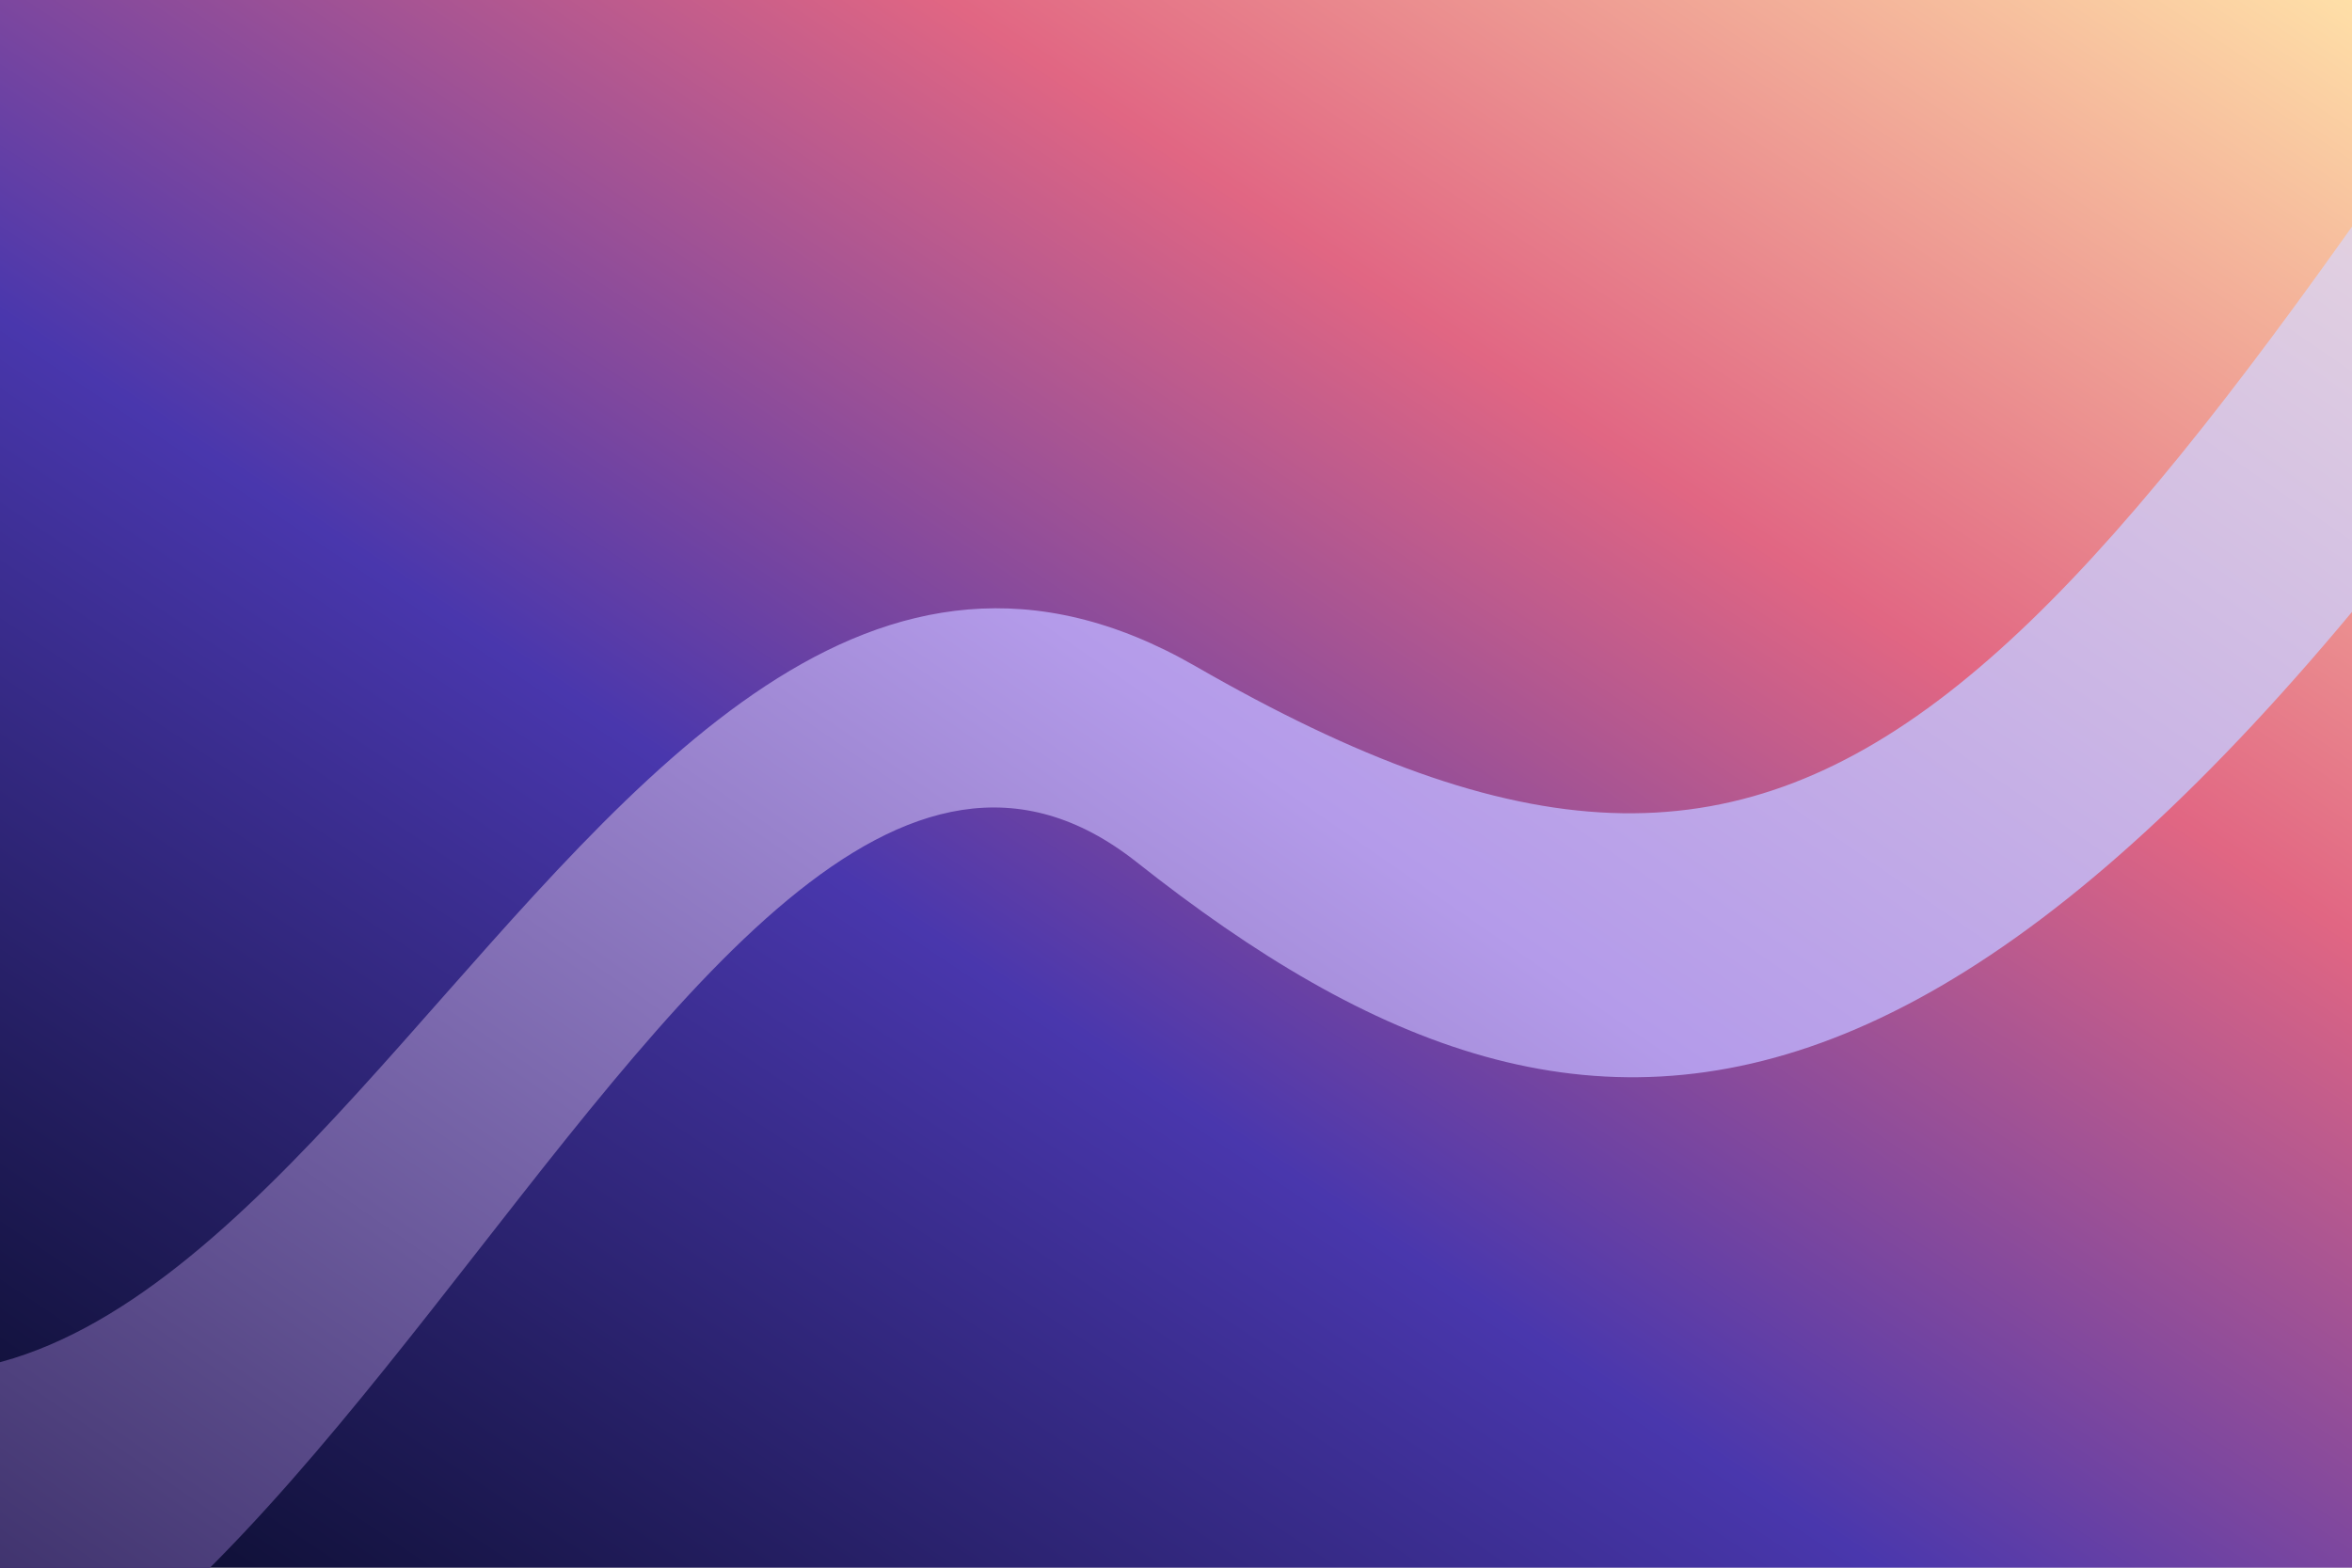
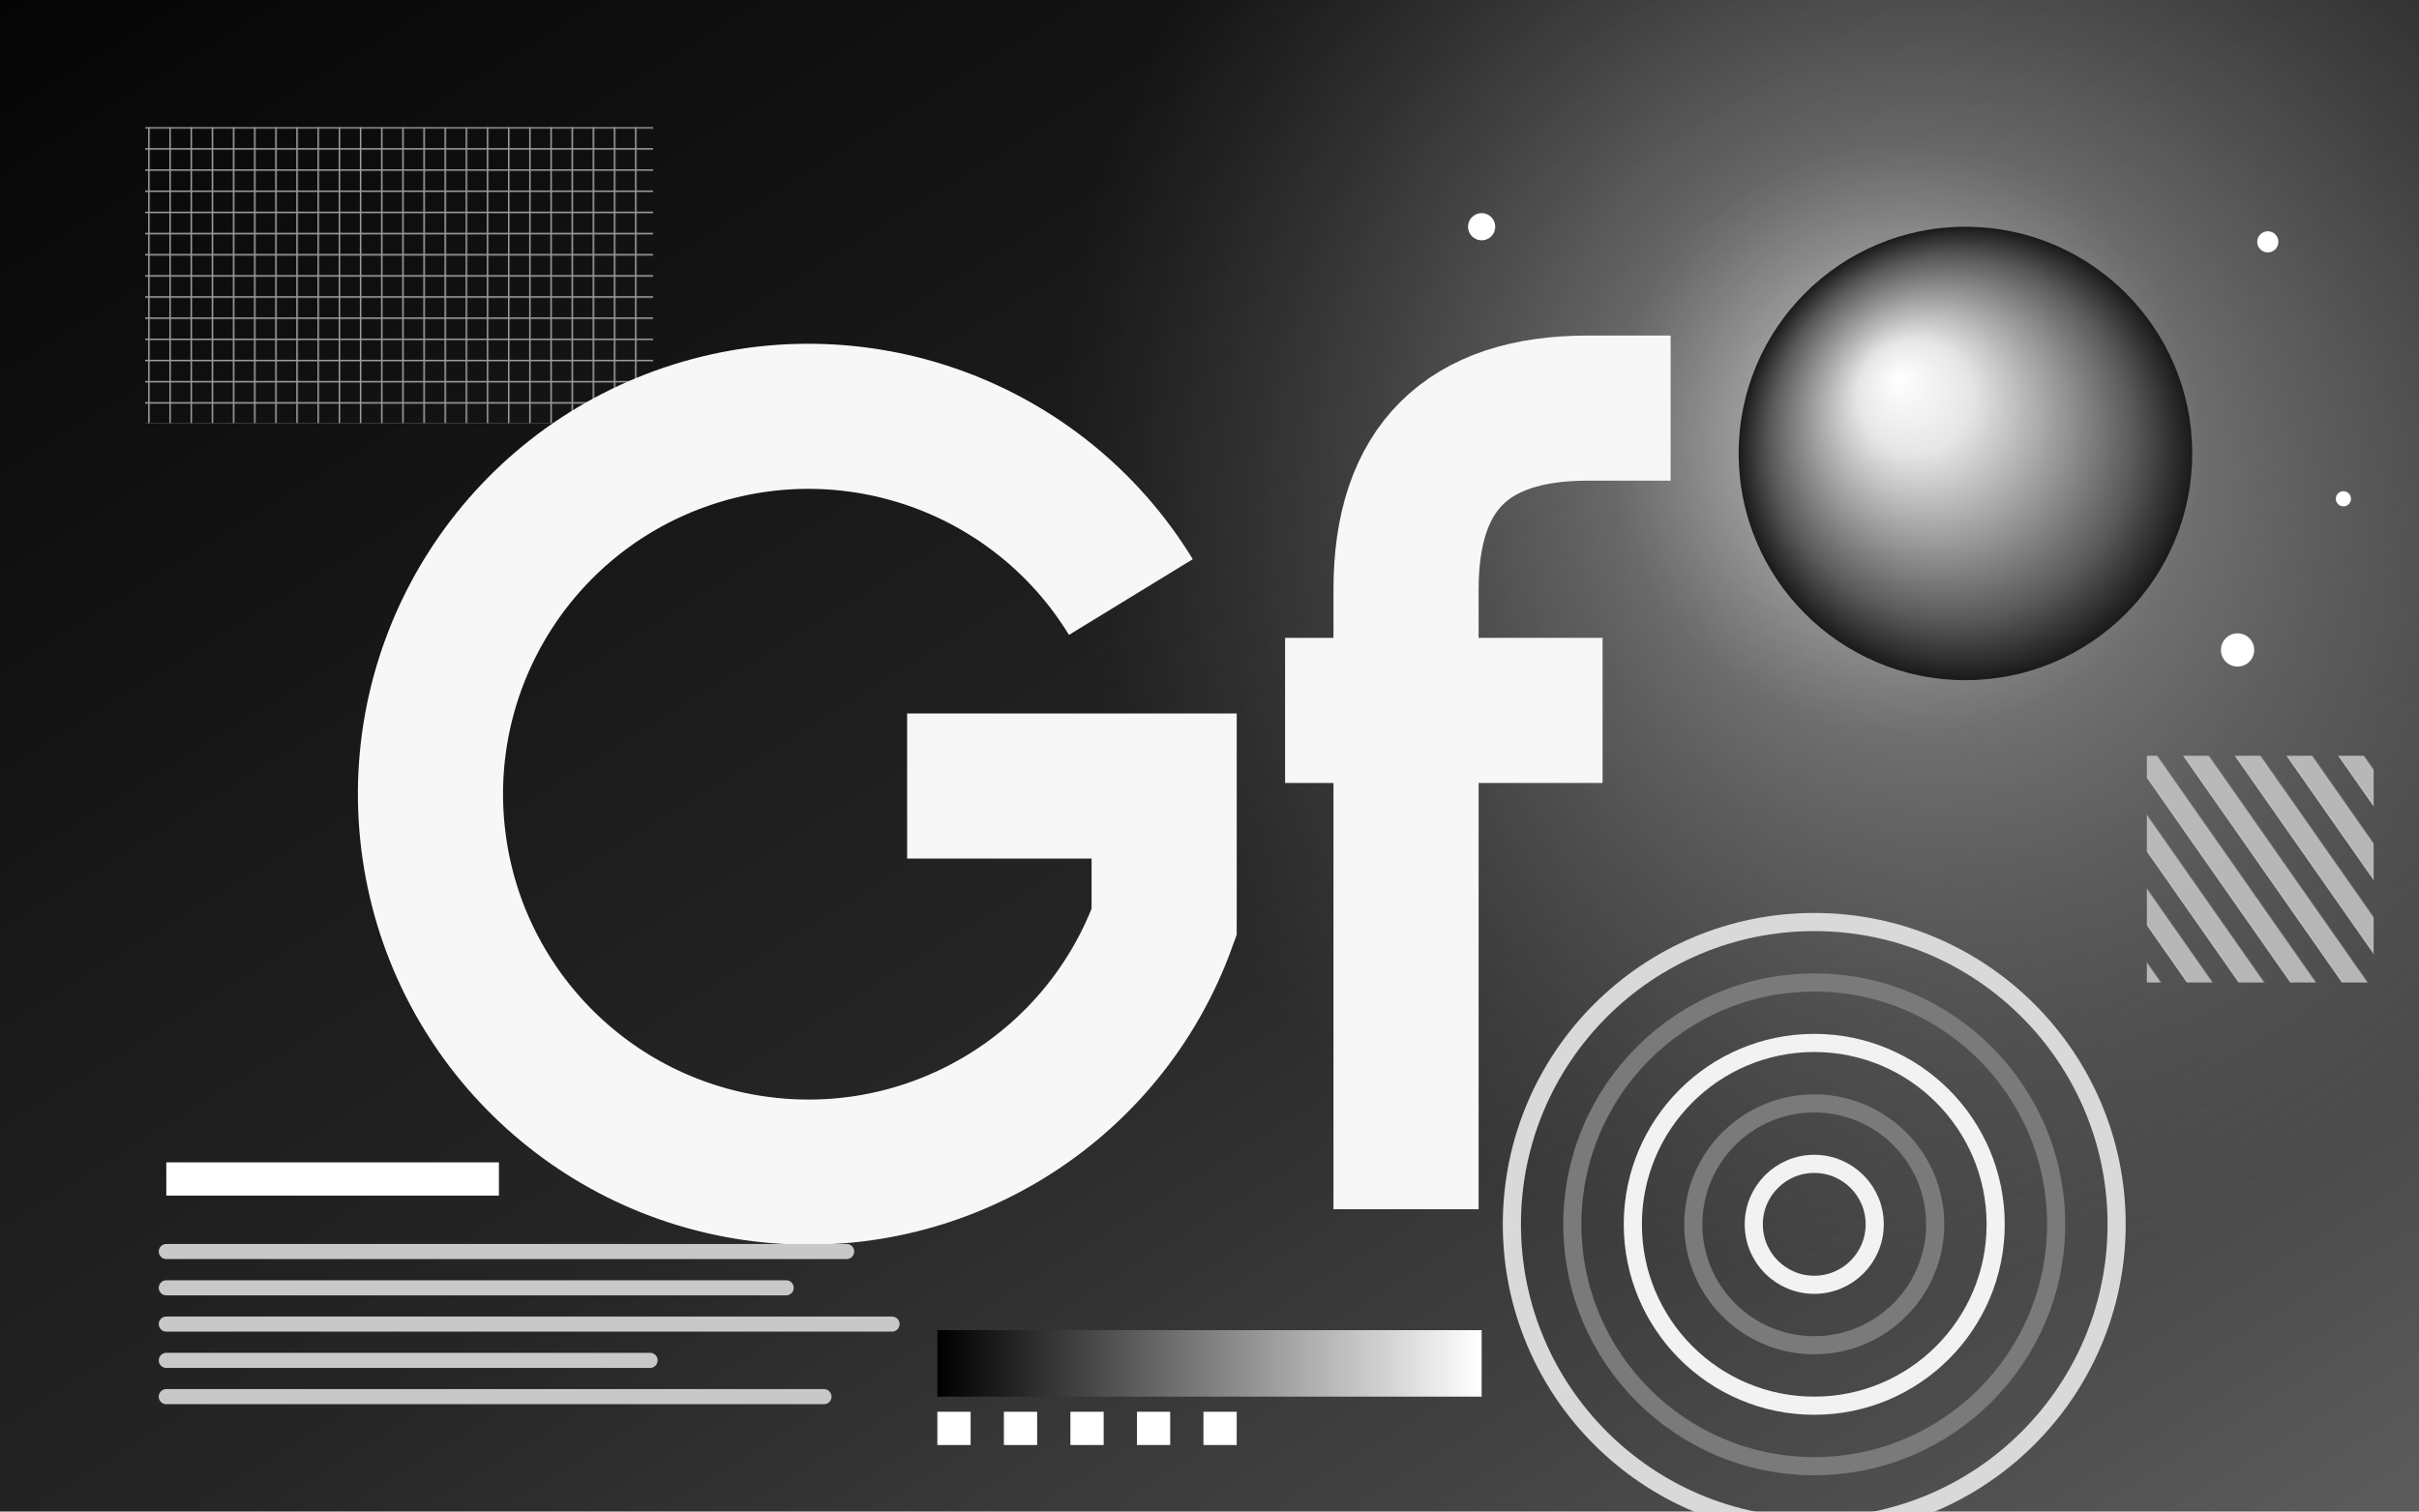
- <svg xmlns="http://www.w3.org/2000/svg" width="1200" height="800" viewBox="0 0 1200 800">
+ <svg xmlns="http://www.w3.org/2000/svg" width="1600" height="1000" viewBox="0 0 1600 1000">
  <defs>
-     <linearGradient id="field" x1="0" y1="1" x2="1" y2="0">
-       <stop stop-color="#080b28" />
-       <stop offset=".4" stop-color="#4937ad" />
-       <stop offset=".7" stop-color="#e16683" />
-       <stop offset="1" stop-color="#ffe1a8" />
+     <linearGradient id="ground" x1="0" y1="0" x2="1" y2="1">
+       <stop offset="0" stop-color="#050505" />
+       <stop offset=".55" stop-color="#262626" />
+       <stop offset="1" stop-color="#5c5c5c" />
    </linearGradient>
-     <linearGradient id="ribbon" x1="0" y1="1" x2="1" y2="0">
-       <stop stop-color="#21184d" />
-       <stop offset=".5" stop-color="#b49bea" />
-       <stop offset="1" stop-color="#fff3da" />
+     <radialGradient id="bloom" cx="1260" cy="290" r="560" gradientUnits="userSpaceOnUse">
+       <stop offset="0" stop-color="#ffffff" stop-opacity=".9" />
+       <stop offset=".35" stop-color="#bdbdbd" stop-opacity=".45" />
+       <stop offset="1" stop-color="#808080" stop-opacity="0" />
+     </radialGradient>
+     <radialGradient id="orb" cx="1300" cy="300" r="150" fx="1255" fy="250" gradientUnits="userSpaceOnUse">
+       <stop offset="0" stop-color="#ffffff" />
+       <stop offset=".25" stop-color="#e6e6e6" />
+       <stop offset=".8" stop-color="#5a5a5a" />
+       <stop offset="1" stop-color="#1a1a1a" />
+     </radialGradient>
+     <linearGradient id="ramp" x1="0" y1="0" x2="1" y2="0">
+       <stop offset="0" stop-color="#000000" />
+       <stop offset="1" stop-color="#ffffff" />
    </linearGradient>
+     <pattern id="hairline" width="14" height="14" patternUnits="userSpaceOnUse">
+       <path d="M0 .5H14M.5 0V14" stroke="#9a9a9a" stroke-width="1" />
+     </pattern>
+     <pattern id="stripes" width="28" height="28" patternUnits="userSpaceOnUse" patternTransform="rotate(-35)">
+       <rect width="14" height="28" fill="#d0d0d0" />
+     </pattern>
  </defs>
-   <path fill="url(#field)" d="M0 0h1200v800H0z" />
-   <path fill="url(#ribbon)" d="M-200 620C130 950 280 150 610 340S1040 360 1400-180L1400 30C1030 620 820 630 580 440S120 1100-200 860Z" />
+   <rect width="1600" height="1000" fill="url(#ground)" />
+   <rect width="1600" height="1000" fill="url(#bloom)" />
+   <rect x="96" y="84" width="336" height="196" fill="url(#hairline)" />
+   <rect x="1420" y="500" width="150" height="150" fill="url(#stripes)" opacity=".8" />
+   <g fill="none" stroke-width="12">
+     <circle cx="1200" cy="810" r="40" stroke="#f2f2f2" />
+     <circle cx="1200" cy="810" r="80" stroke="#7a7a7a" />
+     <circle cx="1200" cy="810" r="120" stroke="#f2f2f2" />
+     <circle cx="1200" cy="810" r="160" stroke="#7a7a7a" />
+     <circle cx="1200" cy="810" r="200" stroke="#d9d9d9" />
+   </g>
+   <circle cx="1300" cy="300" r="150" fill="url(#orb)" />
+   <g fill="#ffffff">
+     <circle cx="980" cy="150" r="9" />
+     <circle cx="1500" cy="160" r="7" />
+     <circle cx="1480" cy="430" r="11" />
+     <circle cx="1030" cy="470" r="6" />
+     <circle cx="1550" cy="330" r="5" />
+   </g>
+   <g fill="none" stroke="#f7f7f7" stroke-width="96" stroke-linecap="butt" stroke-linejoin="miter">
+     <path d="M748 395A250 250 0 1 0 770 610V520H600" />
+     <path d="M930 800V390Q930 270 1050 270H1105" />
+     <path d="M850 470H1060" />
+   </g>
+   <g stroke="#c8c8c8" stroke-width="10" stroke-linecap="round">
+     <path d="M110 828H560" />
+     <path d="M110 852H520" />
+     <path d="M110 876H590" />
+     <path d="M110 900H430" />
+     <path d="M110 924H545" />
+   </g>
+   <path d="M110 780H330" stroke="#ffffff" stroke-width="22" />
+   <rect x="620" y="880" width="360" height="44" fill="url(#ramp)" />
+   <g fill="#ffffff">
+     <rect x="620" y="934" width="22" height="22" />
+     <rect x="664" y="934" width="22" height="22" />
+     <rect x="708" y="934" width="22" height="22" />
+     <rect x="752" y="934" width="22" height="22" />
+     <rect x="796" y="934" width="22" height="22" />
+   </g>
</svg>
